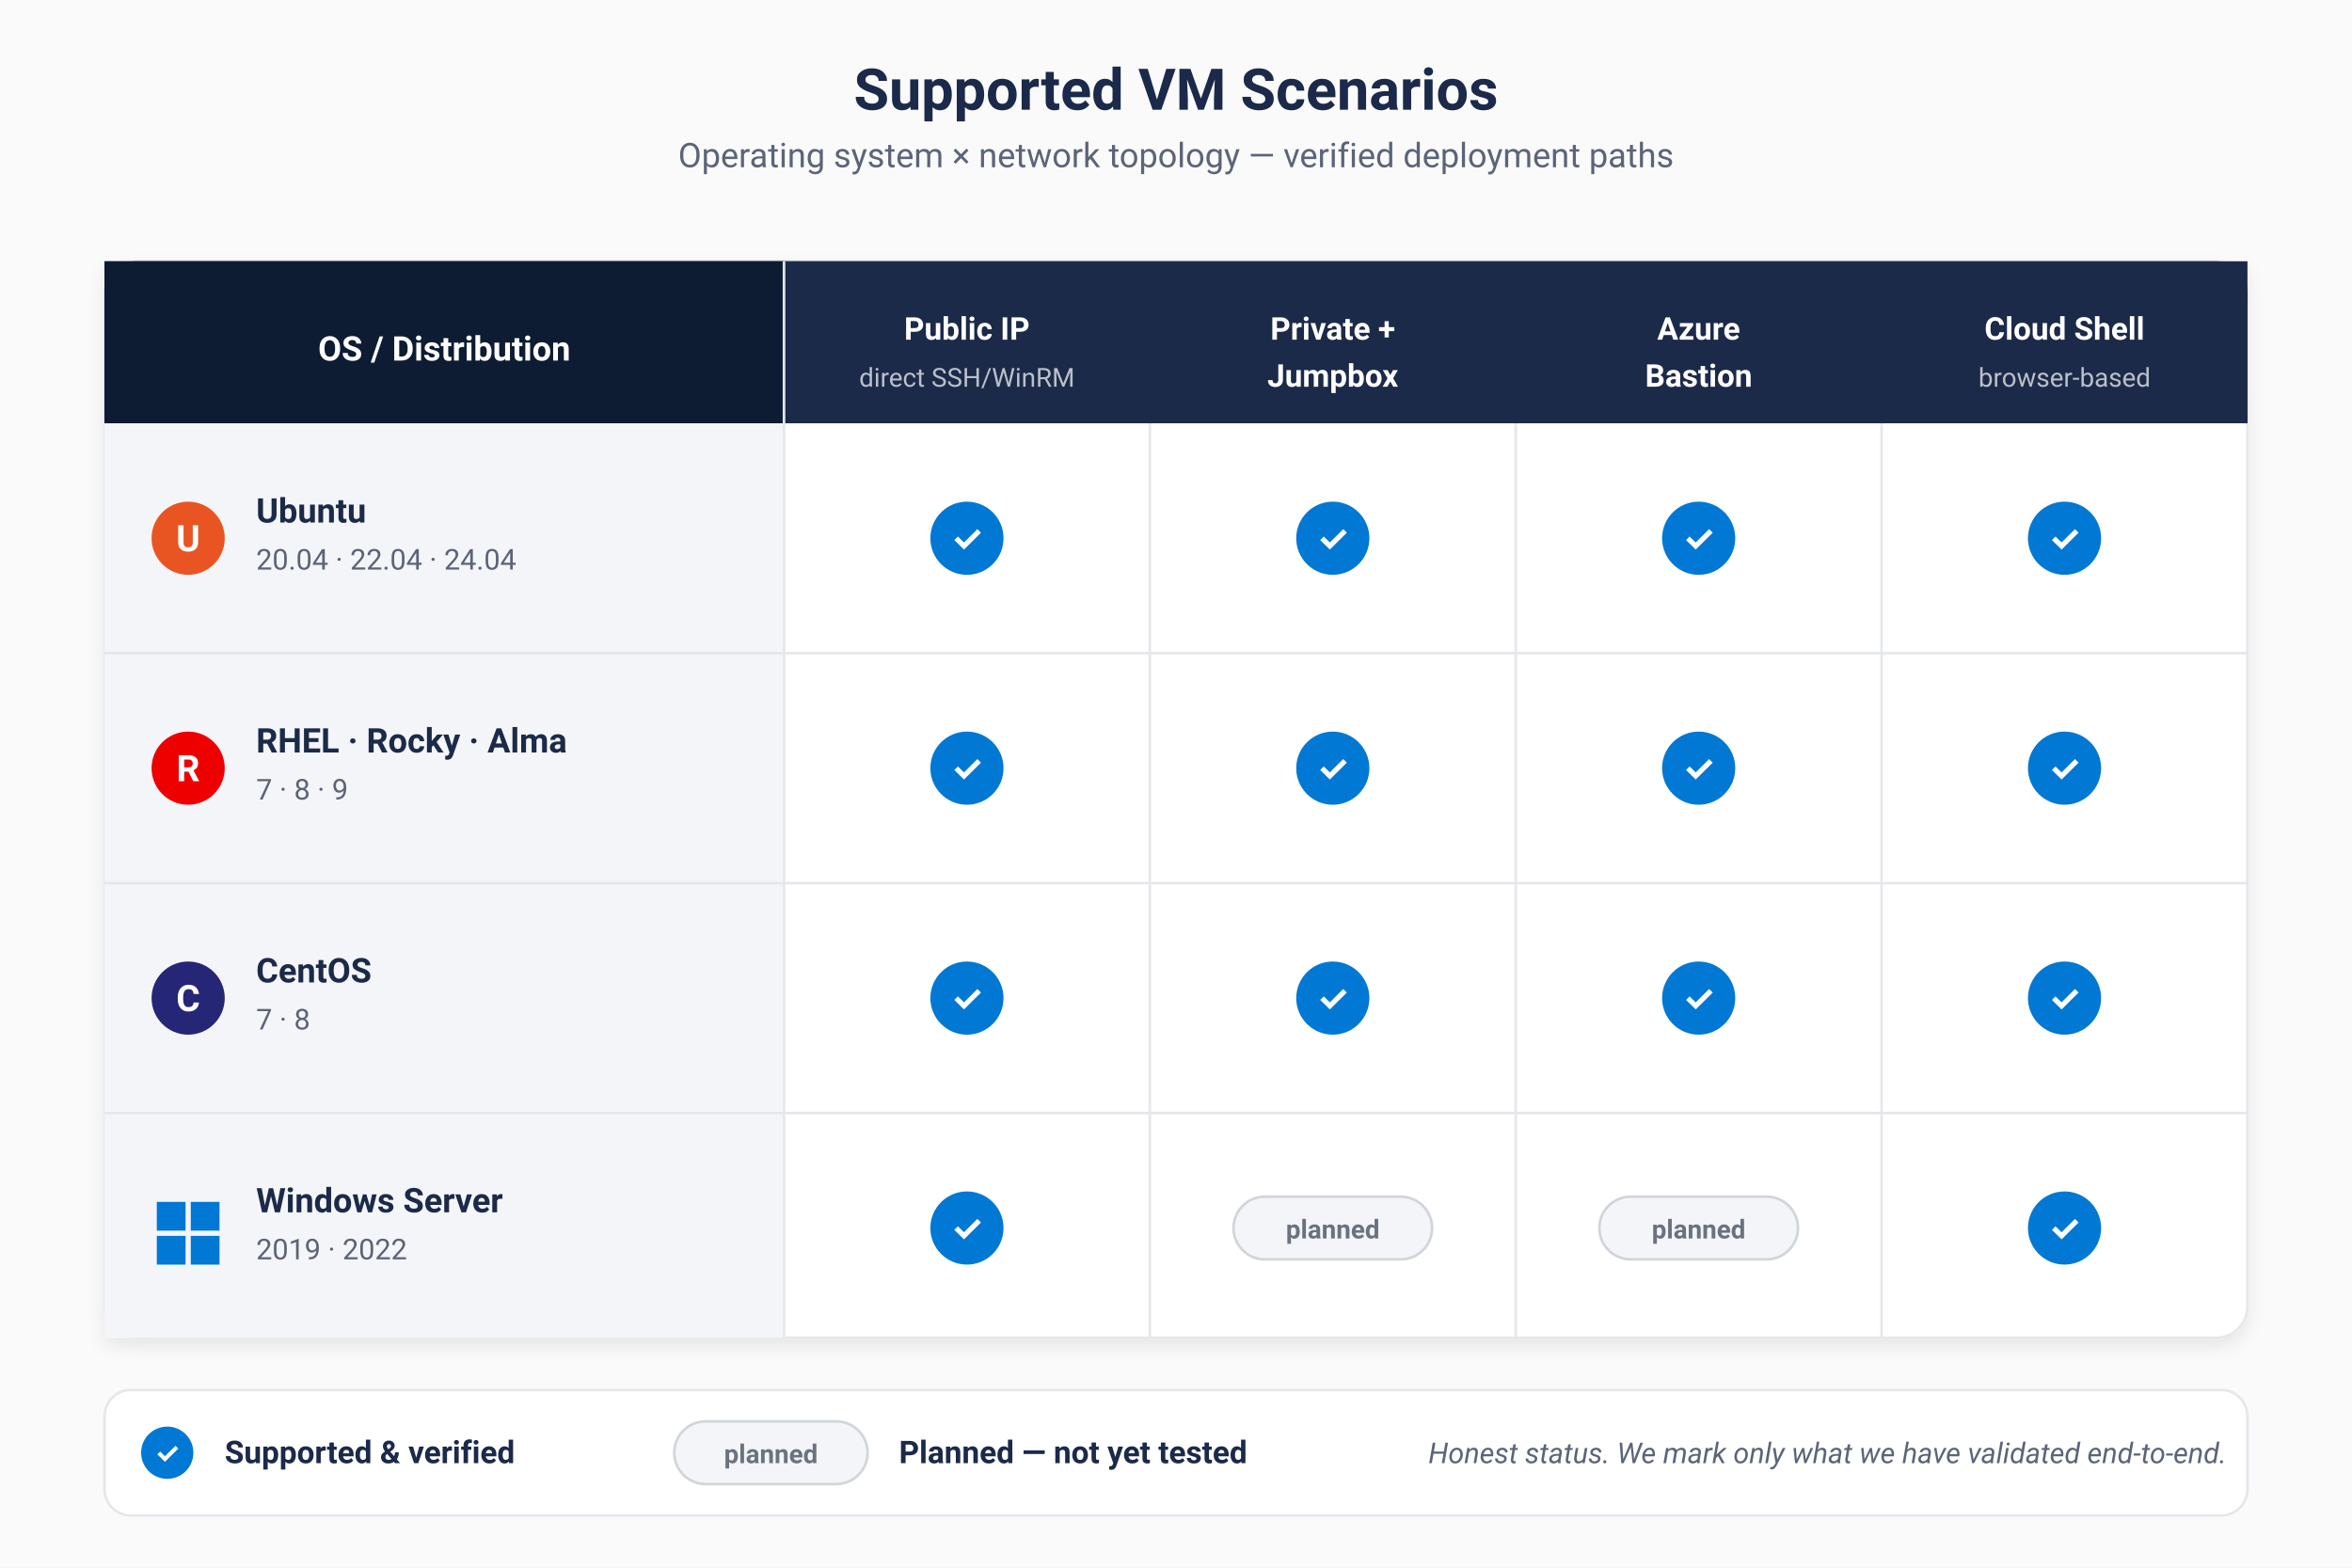
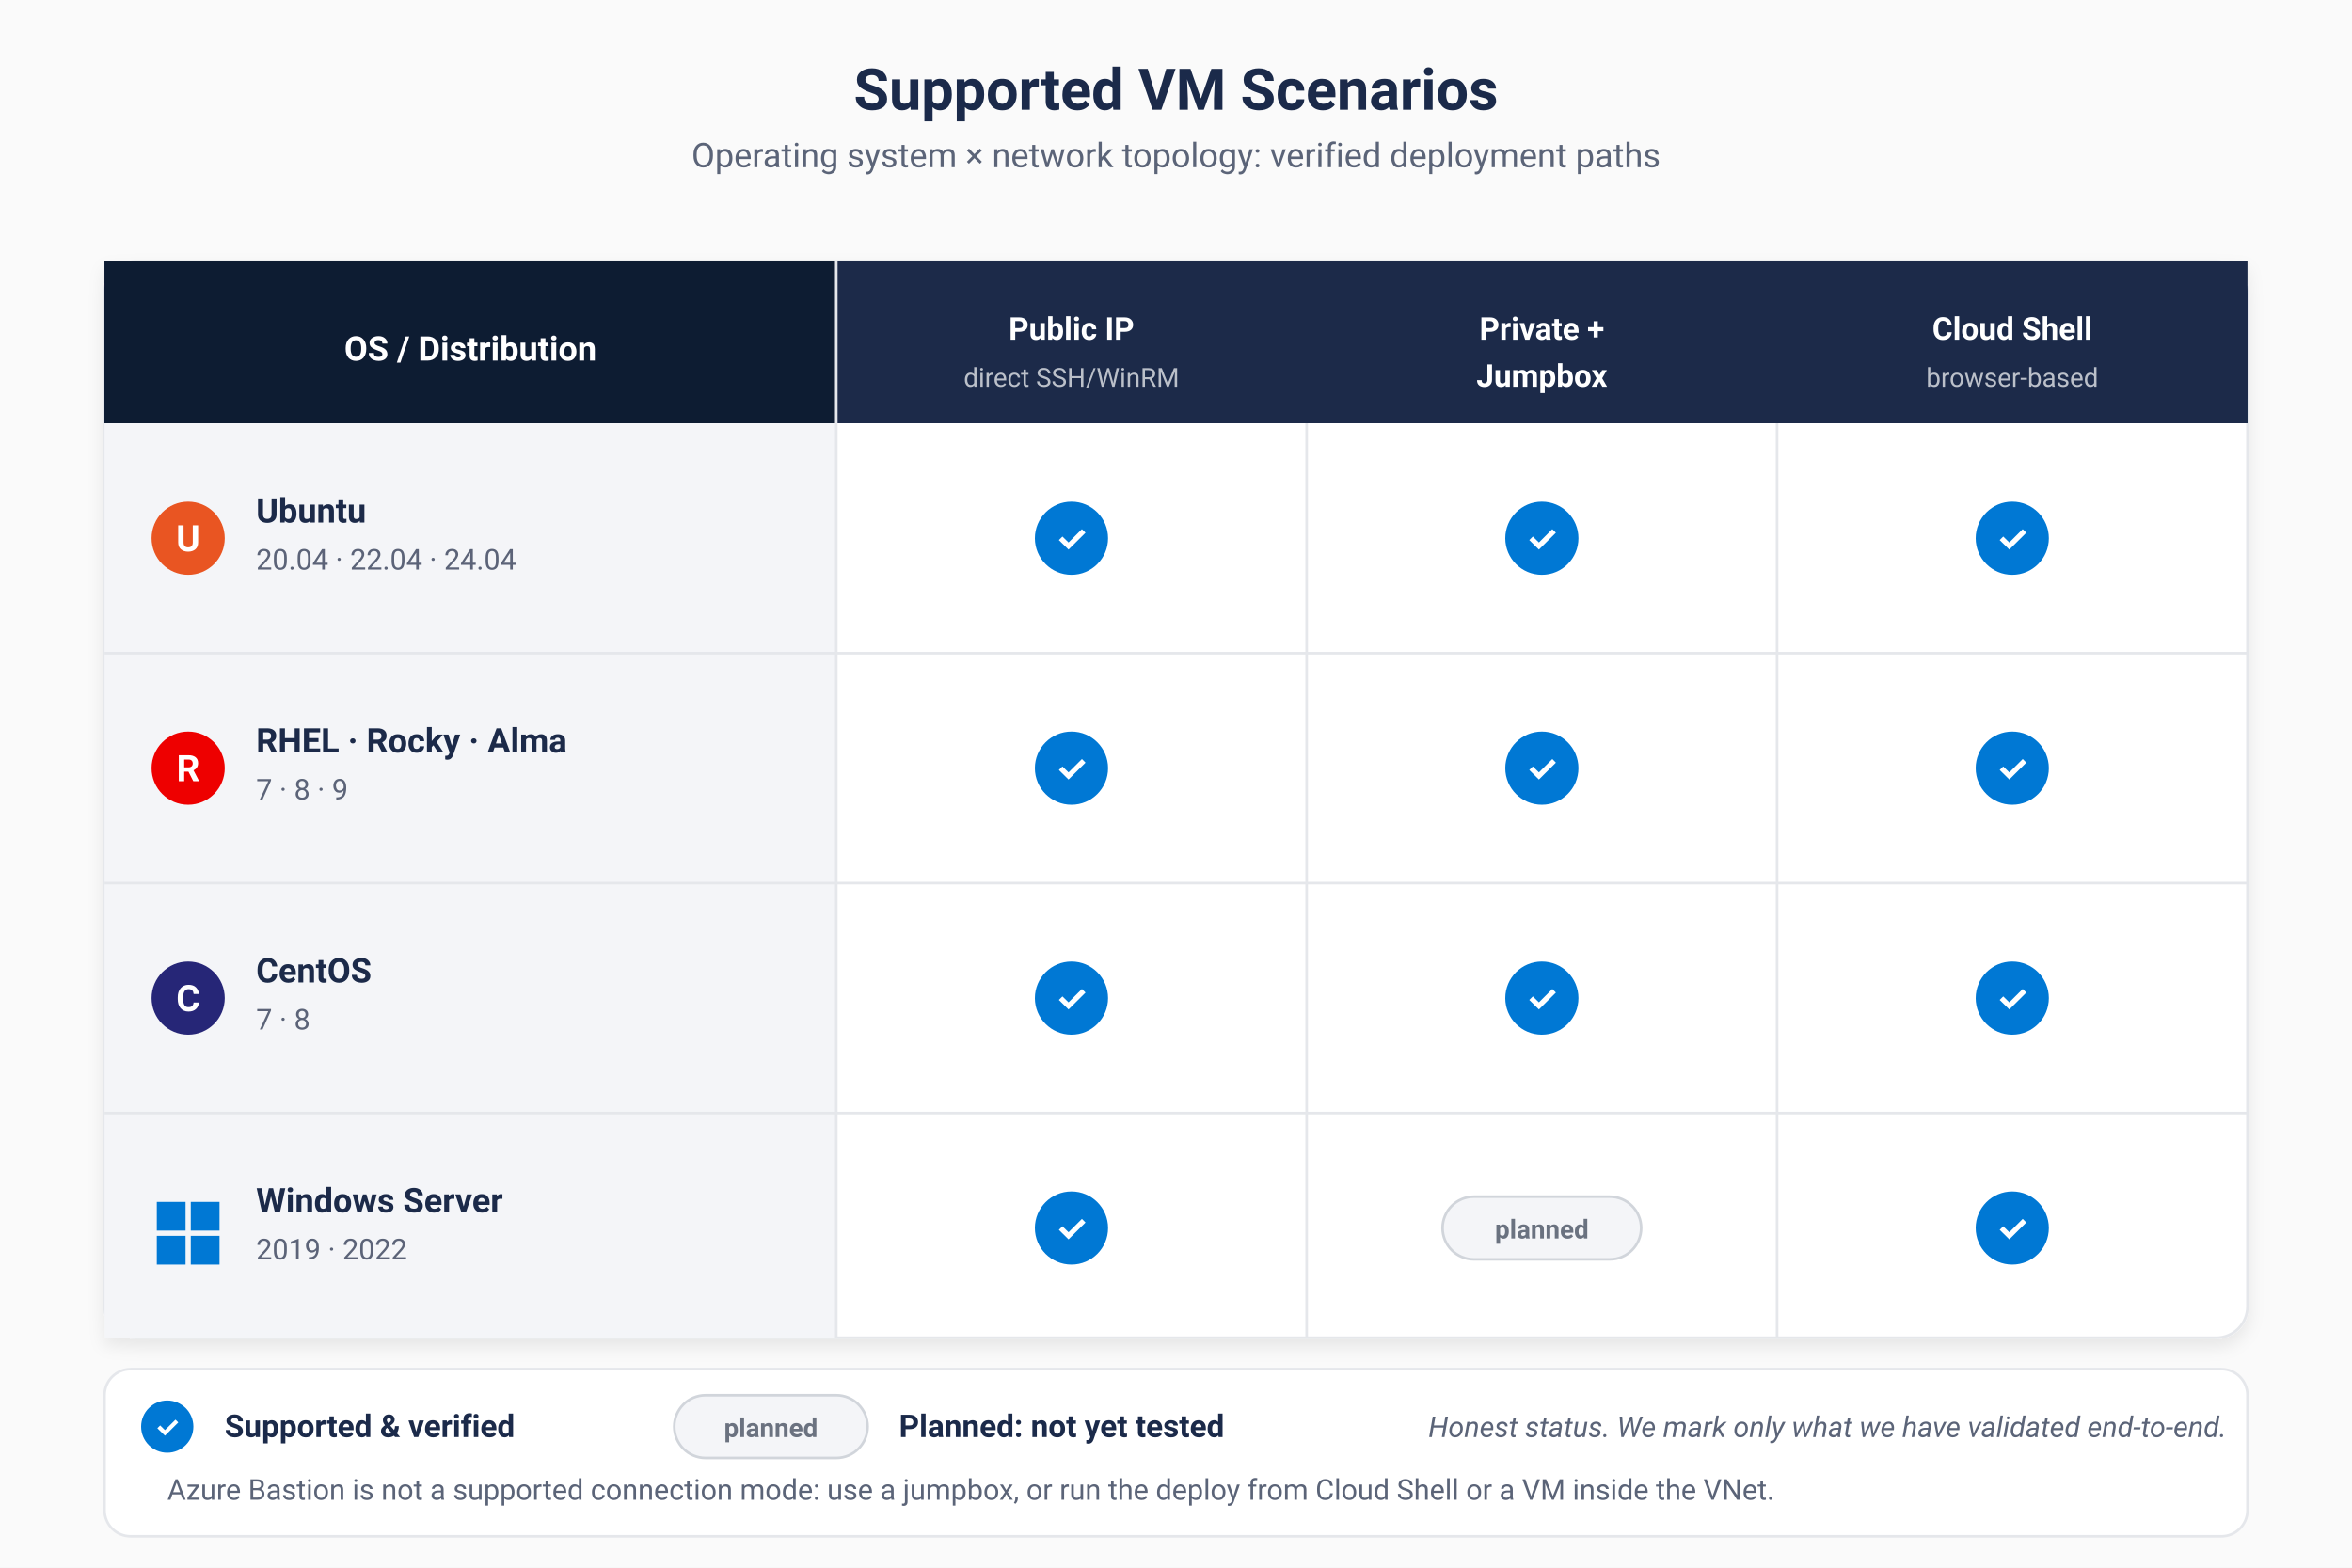
<svg xmlns="http://www.w3.org/2000/svg" viewBox="0 0 900 600" font-family="system-ui, -apple-system, 'Segoe UI', Roboto, sans-serif" role="img" aria-labelledby="sm-title sm-desc">
  <defs>
    <style>
      .cell { transition: transform 0.2s ease, filter 0.2s ease; transform-box: fill-box; transform-origin: center; cursor: pointer; }
      .cell:hover { transform: scale(1.18); filter: brightness(1.12); }
      .row { transition: filter 0.25s ease; cursor: pointer; }
      .row:hover { filter: brightness(1.04); }
      .fadein { opacity: 1; animation: fade 0.6s ease both; }
      .r1 { animation-delay: 0.10s; }
      .r2 { animation-delay: 0.25s; }
      .r3 { animation-delay: 0.40s; }
      .r4 { animation-delay: 0.55s; }
      .r5 { animation-delay: 0.70s; }
      .r6 { animation-delay: 0.85s; }
      @keyframes fade { from { opacity: 0; } to { opacity: 1; } }
    </style>
    <filter id="drop-shadow" x="-10%" y="-10%" width="120%" height="120%">
      <feDropShadow stdDeviation="2" dx="0" dy="2" flood-opacity="0.10" />
    </filter>
    <filter id="card-shadow" x="-10%" y="-10%" width="120%" height="120%">
      <feDropShadow stdDeviation="3" dx="0" dy="3" flood-opacity="0.08" />
    </filter>
  </defs>
  <rect width="900" height="600" fill="#FAFAFA" />
  <text x="450" y="42" text-anchor="middle" font-size="22" font-weight="600" fill="#1B2A4A">Supported VM Scenarios</text>
-   <text x="450" y="64" text-anchor="middle" font-size="13" fill="#5B6478">Operating system × network topology — verified deployment paths</text>
+   <text x="450" y="64" text-anchor="middle" font-size="13" fill="#5B6478">Operating system × network topology: verified deployment paths</text>
  <g class="fadein r1" filter="url(#card-shadow)" transform="translate(40,100)">
    <rect width="820" height="412" rx="12" fill="#FFFFFF" stroke="#E5E7EB" />
-     <path d="M0 0 H820 V62 H0 Z M0 62 V0 H260 V62 Z" fill="#1B2A4A" />
+     <path d="M0 0 H820 V62 H0 Z M0 62 V0 H280 V62 Z" fill="#1B2A4A" />
    <rect x="0" y="0" width="820" height="62" rx="12" fill="#1B2A4A" />
    <rect x="0" y="32" width="820" height="30" fill="#1B2A4A" />
-     <rect x="0" y="62" width="260" height="350" fill="#F4F5F8" />
-     <rect x="0" y="0" width="260" height="62" fill="#0F1B33" />
-     <text x="130" y="38" text-anchor="middle" font-size="13" font-weight="700" fill="#FFFFFF">OS / Distribution</text>
-     <line x1="260" y1="0" x2="260" y2="412" stroke="#E5E7EB" />
-     <line x1="400" y1="62" x2="400" y2="412" stroke="#E5E7EB" />
-     <line x1="540" y1="62" x2="540" y2="412" stroke="#E5E7EB" />
-     <line x1="680" y1="62" x2="680" y2="412" stroke="#E5E7EB" />
+     <rect x="0" y="62" width="280" height="350" fill="#F4F5F8" />
+     <rect x="0" y="0" width="280" height="62" fill="#0F1B33" />
+     <text x="140" y="38" text-anchor="middle" font-size="13" font-weight="700" fill="#FFFFFF">OS / Distribution</text>
+     <line x1="280" y1="0" x2="280" y2="412" stroke="#E5E7EB" />
+     <line x1="460" y1="62" x2="460" y2="412" stroke="#E5E7EB" />
+     <line x1="640" y1="62" x2="640" y2="412" stroke="#E5E7EB" />
    <g font-size="12" font-weight="600" fill="#FFFFFF" text-anchor="middle">
-       <text x="330" y="30">Public IP</text>
-       <text x="330" y="48" opacity="0.7" font-weight="400" font-size="10">direct SSH/WinRM</text>
-       <text x="470" y="30">Private +</text>
-       <text x="470" y="48">Jumpbox</text>
-       <text x="610" y="30">Azure</text>
-       <text x="610" y="48">Bastion</text>
-       <text x="750" y="30">Cloud Shell</text>
-       <text x="750" y="48" opacity="0.7" font-weight="400" font-size="10">browser-based</text>
+       <text x="370" y="30">Public IP</text>
+       <text x="370" y="48" opacity="0.7" font-weight="400" font-size="10">direct SSH/WinRM</text>
+       <text x="550" y="30">Private +</text>
+       <text x="550" y="48">Jumpbox</text>
+       <text x="730" y="30">Cloud Shell</text>
+       <text x="730" y="48" opacity="0.7" font-weight="400" font-size="10">browser-based</text>
    </g>
    <g class="row fadein r2">
      <line x1="0" y1="150" x2="820" y2="150" stroke="#E5E7EB" />
      <circle cx="32" cy="106" r="14" fill="#E95420" />
      <text x="32" y="111" text-anchor="middle" font-size="14" font-weight="700" fill="#FFFFFF">U</text>
      <text x="58" y="100" font-size="13" font-weight="600" fill="#1B2A4A">Ubuntu</text>
      <text x="58" y="118" font-size="11" fill="#5B6478">20.04 · 22.04 · 24.04</text>
-       <g class="cell" transform="translate(330,106)">
+       <g class="cell" transform="translate(370,106)">
        <circle r="14" fill="#0078D4" />
        <text y="5" text-anchor="middle" font-size="14" font-weight="700" fill="#FFFFFF">✓</text>
      </g>
-       <g class="cell" transform="translate(470,106)">
+       <g class="cell" transform="translate(550,106)">
        <circle r="14" fill="#0078D4" />
        <text y="5" text-anchor="middle" font-size="14" font-weight="700" fill="#FFFFFF">✓</text>
      </g>
-       <g class="cell" transform="translate(610,106)">
-         <circle r="14" fill="#0078D4" />
-         <text y="5" text-anchor="middle" font-size="14" font-weight="700" fill="#FFFFFF">✓</text>
-       </g>
-       <g class="cell" transform="translate(750,106)">
+       <g class="cell" transform="translate(730,106)">
        <circle r="14" fill="#0078D4" />
        <text y="5" text-anchor="middle" font-size="14" font-weight="700" fill="#FFFFFF">✓</text>
      </g>
    </g>
    <g class="row fadein r3">
      <line x1="0" y1="238" x2="820" y2="238" stroke="#E5E7EB" />
      <circle cx="32" cy="194" r="14" fill="#EE0000" />
      <text x="32" y="199" text-anchor="middle" font-size="14" font-weight="700" fill="#FFFFFF">R</text>
      <text x="58" y="188" font-size="13" font-weight="600" fill="#1B2A4A">RHEL · Rocky · Alma</text>
      <text x="58" y="206" font-size="11" fill="#5B6478">7 · 8 · 9</text>
-       <g class="cell" transform="translate(330,194)">
+       <g class="cell" transform="translate(370,194)">
        <circle r="14" fill="#0078D4" />
        <text y="5" text-anchor="middle" font-size="14" font-weight="700" fill="#FFFFFF">✓</text>
      </g>
-       <g class="cell" transform="translate(470,194)">
+       <g class="cell" transform="translate(550,194)">
        <circle r="14" fill="#0078D4" />
        <text y="5" text-anchor="middle" font-size="14" font-weight="700" fill="#FFFFFF">✓</text>
      </g>
-       <g class="cell" transform="translate(610,194)">
-         <circle r="14" fill="#0078D4" />
-         <text y="5" text-anchor="middle" font-size="14" font-weight="700" fill="#FFFFFF">✓</text>
-       </g>
-       <g class="cell" transform="translate(750,194)">
+       <g class="cell" transform="translate(730,194)">
        <circle r="14" fill="#0078D4" />
        <text y="5" text-anchor="middle" font-size="14" font-weight="700" fill="#FFFFFF">✓</text>
      </g>
    </g>
    <g class="row fadein r4">
      <line x1="0" y1="326" x2="820" y2="326" stroke="#E5E7EB" />
      <circle cx="32" cy="282" r="14" fill="#262577" />
      <text x="32" y="287" text-anchor="middle" font-size="14" font-weight="700" fill="#FFFFFF">C</text>
      <text x="58" y="276" font-size="13" font-weight="600" fill="#1B2A4A">CentOS</text>
      <text x="58" y="294" font-size="11" fill="#5B6478">7 · 8</text>
-       <g class="cell" transform="translate(330,282)">
+       <g class="cell" transform="translate(370,282)">
        <circle r="14" fill="#0078D4" />
        <text y="5" text-anchor="middle" font-size="14" font-weight="700" fill="#FFFFFF">✓</text>
      </g>
-       <g class="cell" transform="translate(470,282)">
+       <g class="cell" transform="translate(550,282)">
        <circle r="14" fill="#0078D4" />
        <text y="5" text-anchor="middle" font-size="14" font-weight="700" fill="#FFFFFF">✓</text>
      </g>
-       <g class="cell" transform="translate(610,282)">
-         <circle r="14" fill="#0078D4" />
-         <text y="5" text-anchor="middle" font-size="14" font-weight="700" fill="#FFFFFF">✓</text>
-       </g>
-       <g class="cell" transform="translate(750,282)">
+       <g class="cell" transform="translate(730,282)">
        <circle r="14" fill="#0078D4" />
        <text y="5" text-anchor="middle" font-size="14" font-weight="700" fill="#FFFFFF">✓</text>
      </g>
    </g>
    <g class="row fadein r5">
      <g transform="translate(20,360)">
        <rect x="0" y="0" width="11" height="11" fill="#0078D4" />
        <rect x="13" y="0" width="11" height="11" fill="#0078D4" />
        <rect x="0" y="13" width="11" height="11" fill="#0078D4" />
        <rect x="13" y="13" width="11" height="11" fill="#0078D4" />
      </g>
      <text x="58" y="364" font-size="13" font-weight="600" fill="#1B2A4A">Windows Server</text>
      <text x="58" y="382" font-size="11" fill="#5B6478">2019 · 2022</text>
-       <g class="cell" transform="translate(330,370)">
+       <g class="cell" transform="translate(370,370)">
        <circle r="14" fill="#0078D4" />
        <text y="5" text-anchor="middle" font-size="14" font-weight="700" fill="#FFFFFF">✓</text>
      </g>
-       <g class="cell" transform="translate(470,370)">
+       <g class="cell" transform="translate(550,370)">
        <rect x="-38" y="-12" width="76" height="24" rx="12" fill="#F4F5F8" stroke="#D1D5DB" />
        <text y="4" text-anchor="middle" font-size="10" font-weight="600" fill="#6B7280">planned</text>
      </g>
-       <g class="cell" transform="translate(610,370)">
-         <rect x="-38" y="-12" width="76" height="24" rx="12" fill="#F4F5F8" stroke="#D1D5DB" />
-         <text y="4" text-anchor="middle" font-size="10" font-weight="600" fill="#6B7280">planned</text>
-       </g>
-       <g class="cell" transform="translate(750,370)">
+       <g class="cell" transform="translate(730,370)">
        <circle r="14" fill="#0078D4" />
        <text y="5" text-anchor="middle" font-size="14" font-weight="700" fill="#FFFFFF">✓</text>
      </g>
    </g>
  </g>
-   <g class="fadein r6" transform="translate(40,532)">
-     <rect width="820" height="48" rx="10" fill="#FFFFFF" stroke="#E5E7EB" />
-     <g transform="translate(24,24)">
+   <g class="fadein r6" transform="translate(40,524)">
+     <rect width="820" height="64" rx="10" fill="#FFFFFF" stroke="#E5E7EB" />
+     <g transform="translate(24,22)">
      <circle r="10" fill="#0078D4" />
      <text y="4" text-anchor="middle" font-size="11" font-weight="700" fill="#FFFFFF">✓</text>
    </g>
-     <text x="46" y="28" font-size="12" font-weight="600" fill="#1B2A4A">Supported &amp; verified</text>
-     <g transform="translate(218,12)">
+     <text x="46" y="26" font-size="12" font-weight="600" fill="#1B2A4A">Supported &amp; verified</text>
+     <g transform="translate(218,10)">
      <rect width="74" height="24" rx="12" fill="#F4F5F8" stroke="#D1D5DB" />
      <text x="37" y="16" text-anchor="middle" font-size="10" font-weight="600" fill="#6B7280">planned</text>
    </g>
-     <text x="304" y="28" font-size="12" font-weight="600" fill="#1B2A4A">Planned — not yet tested</text>
-     <text x="812" y="28" text-anchor="end" font-size="11" fill="#5B6478" font-style="italic">Honest status. We mark only what we have validated end-to-end.</text>
+     <text x="304" y="26" font-size="12" font-weight="600" fill="#1B2A4A">Planned: not yet tested</text>
+     <text x="812" y="26" text-anchor="end" font-size="11" fill="#5B6478" font-style="italic">Honest status. We mark only what we have validated end-to-end.</text>
+     <text x="24" y="50" font-size="11" fill="#5B6478">Azure Bastion is not a supported connection mode: use a jumpbox, or run the deploy from Cloud Shell or a VM inside the VNet.</text>
  </g>
</svg>
